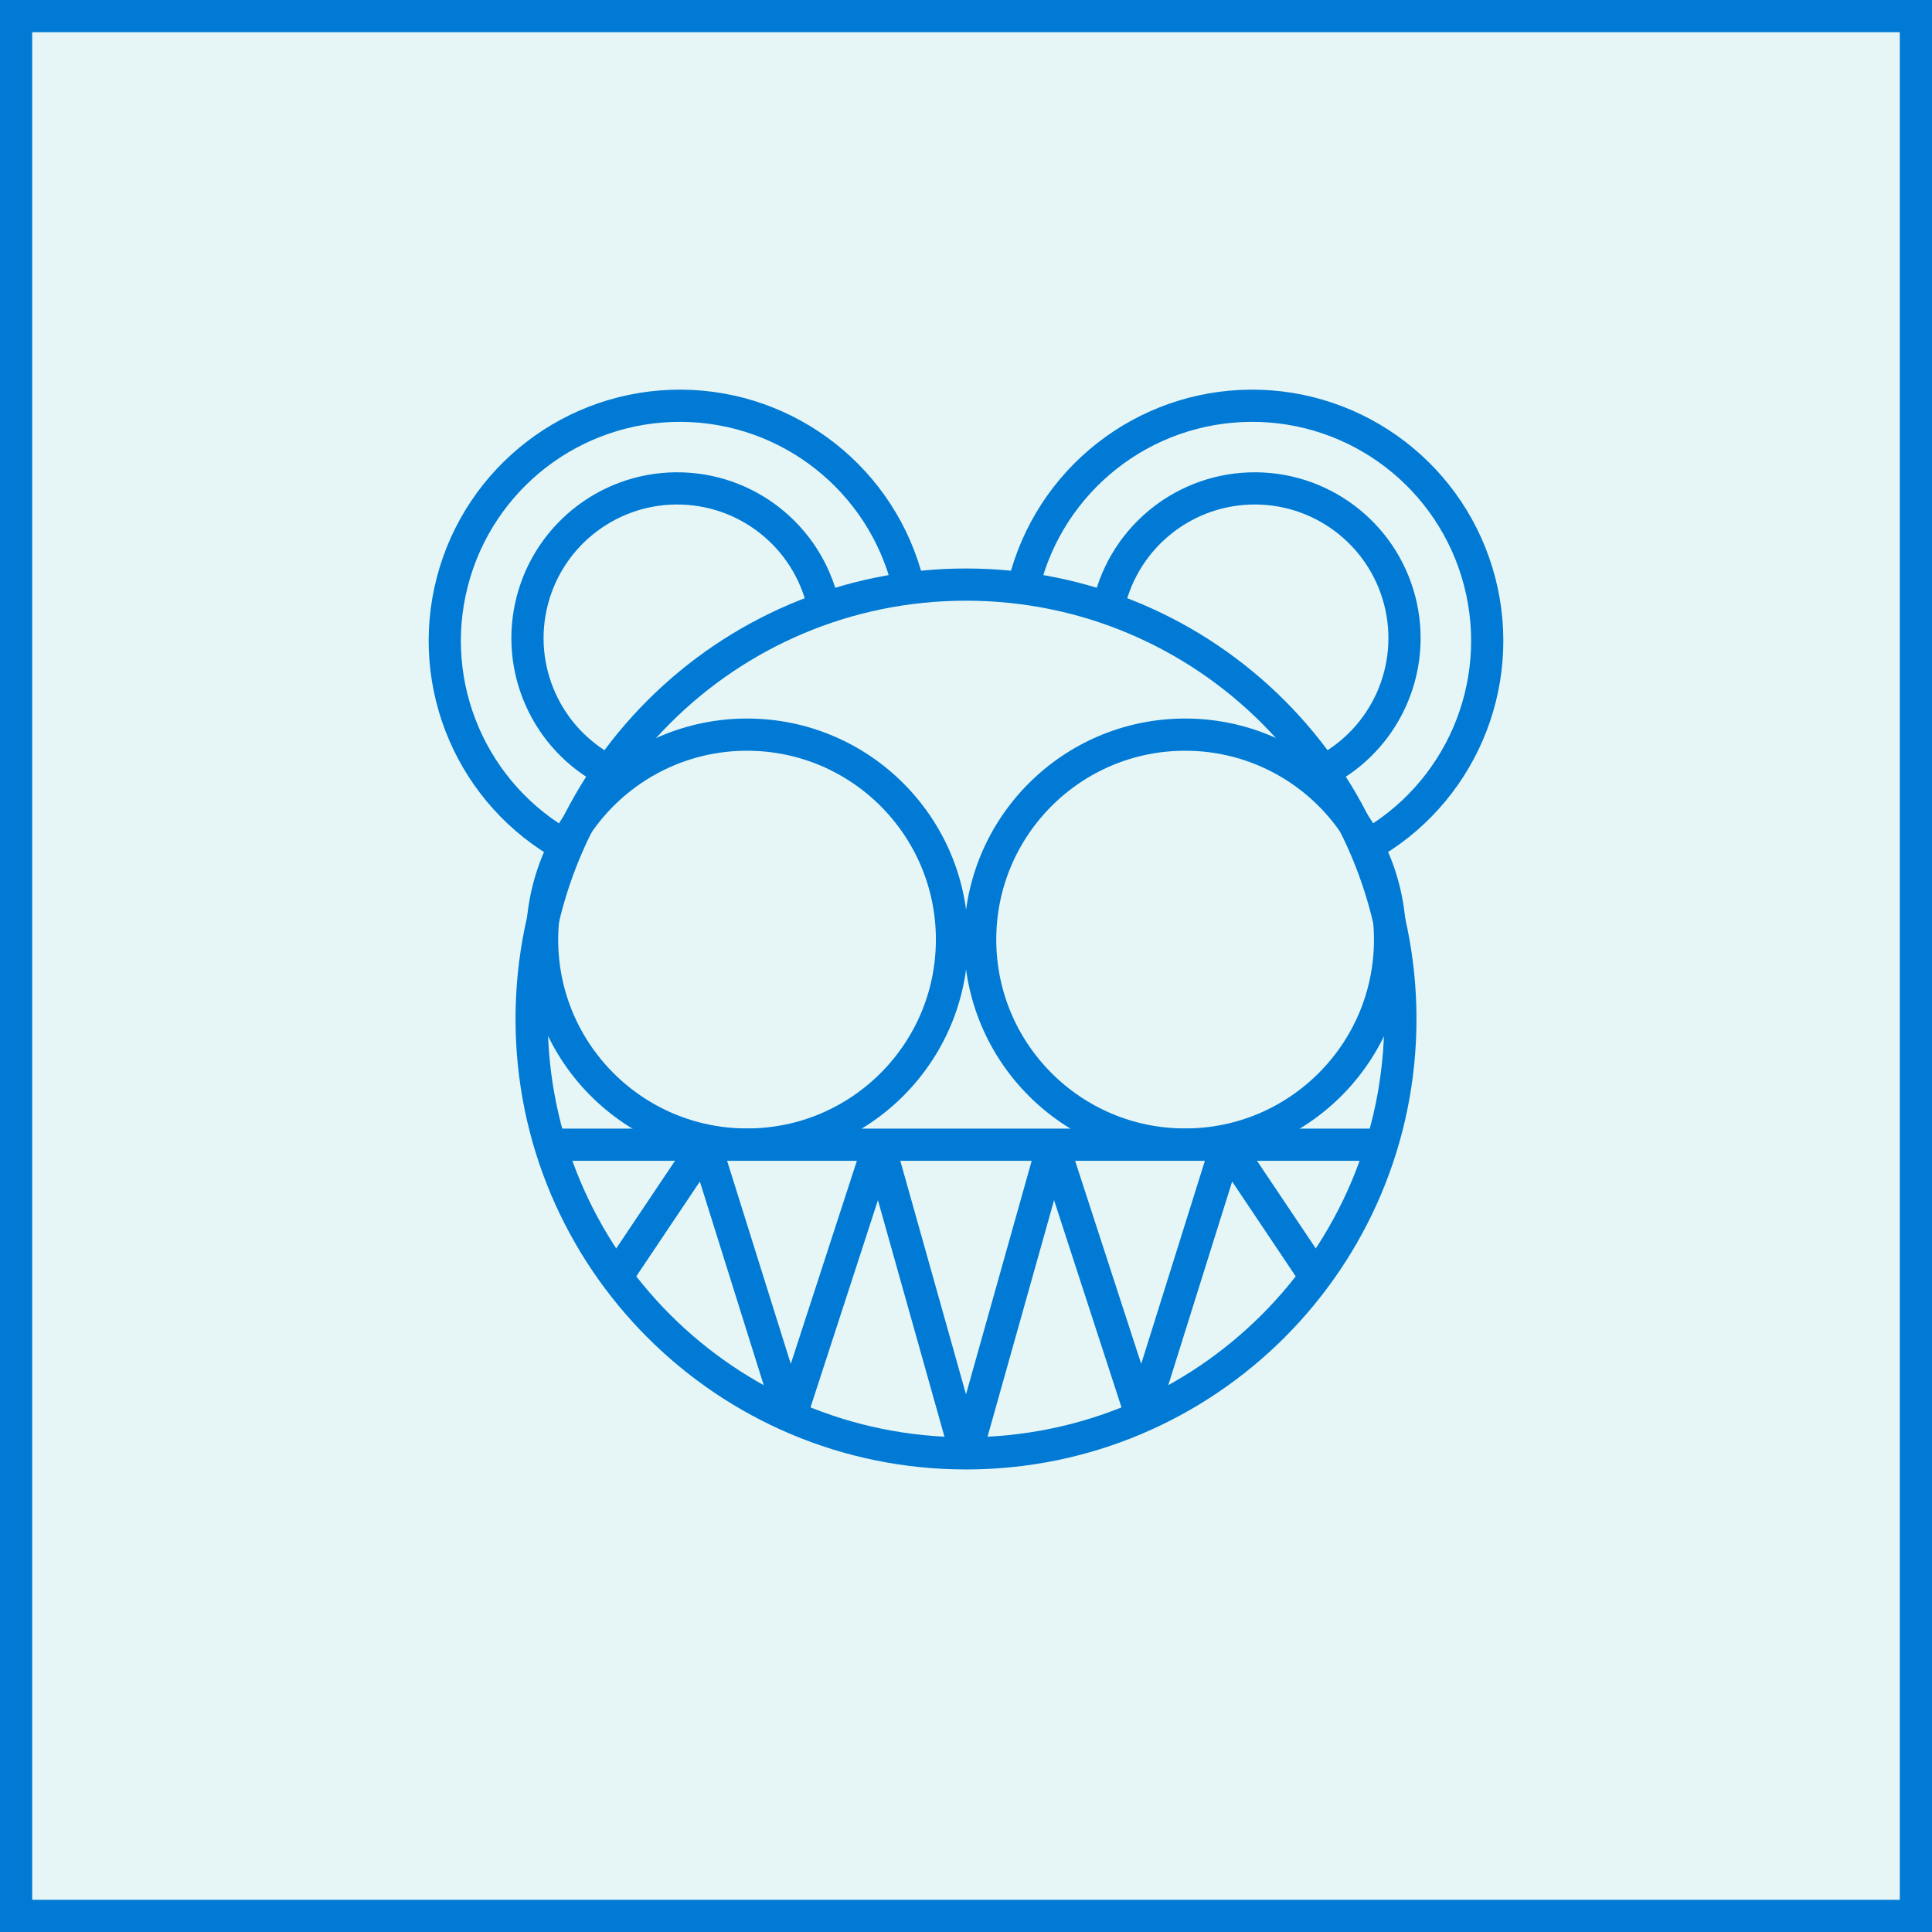
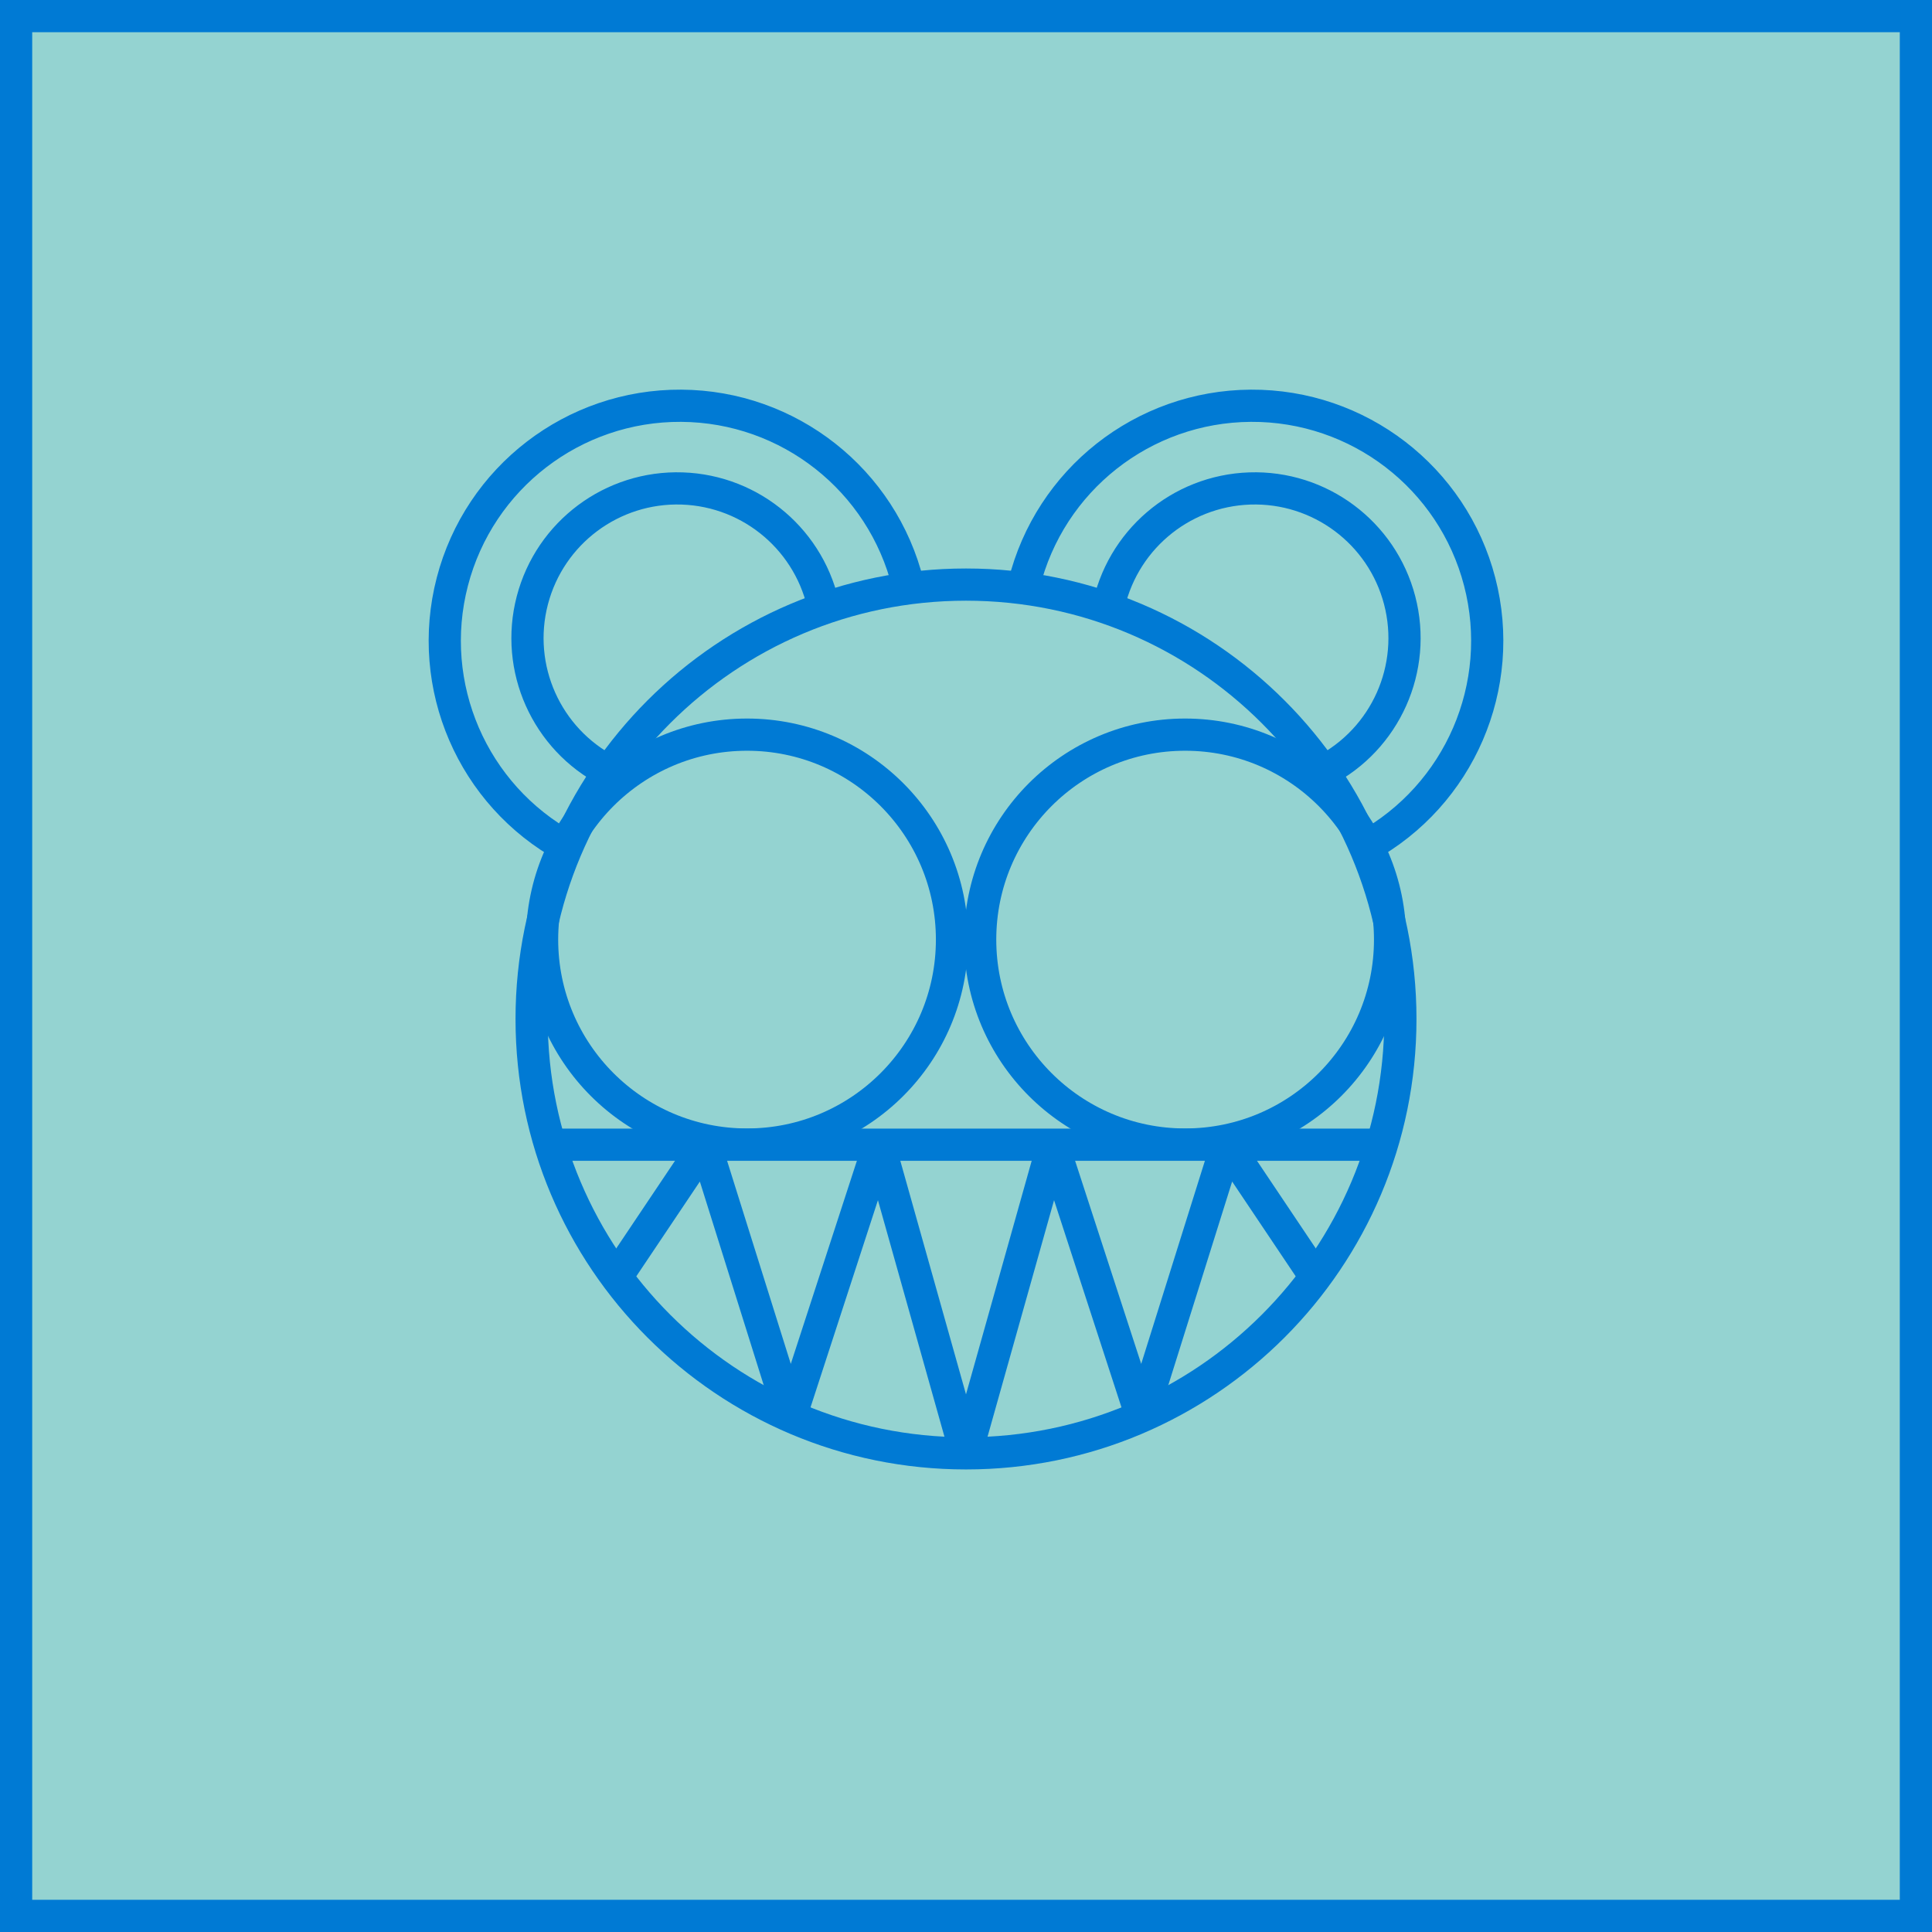
<svg xmlns="http://www.w3.org/2000/svg" viewBox="0 0 1200 1200" width="1200" height="1200">
-   <path fill="#e6f6f6" stroke="#007ad4" stroke-width="20" d="M10 10h1180v1180H10V10z" />
+   <path fill="#94d3d1" stroke="#007ad4" stroke-width="20" d="M10 10h1180v1180H10V10z" />
  <g fill="none" stroke="#007ad4" stroke-width="20">
    <circle cx="600" cy="632.9" r="269.8" />
    <path d="M342 711h517" />
    <circle cx="464" cy="583.6" r="127.3" />
    <circle cx="736.1" cy="583.6" r="127.3" />
    <path d="M636 363a146 146 0 1 1 212 163" />
    <path d="M688 379a93 93 0 1 1 134 100M564 363a146 146 0 1 0-212 163" />
    <path d="M512 379a93 93 0 1 0-134 100" />
    <path stroke-linejoin="bevel" d="m817 793-55-82-53 169-55-169-54 192-54-192-55 169-53-169-55 82" />
  </g>
</svg>
